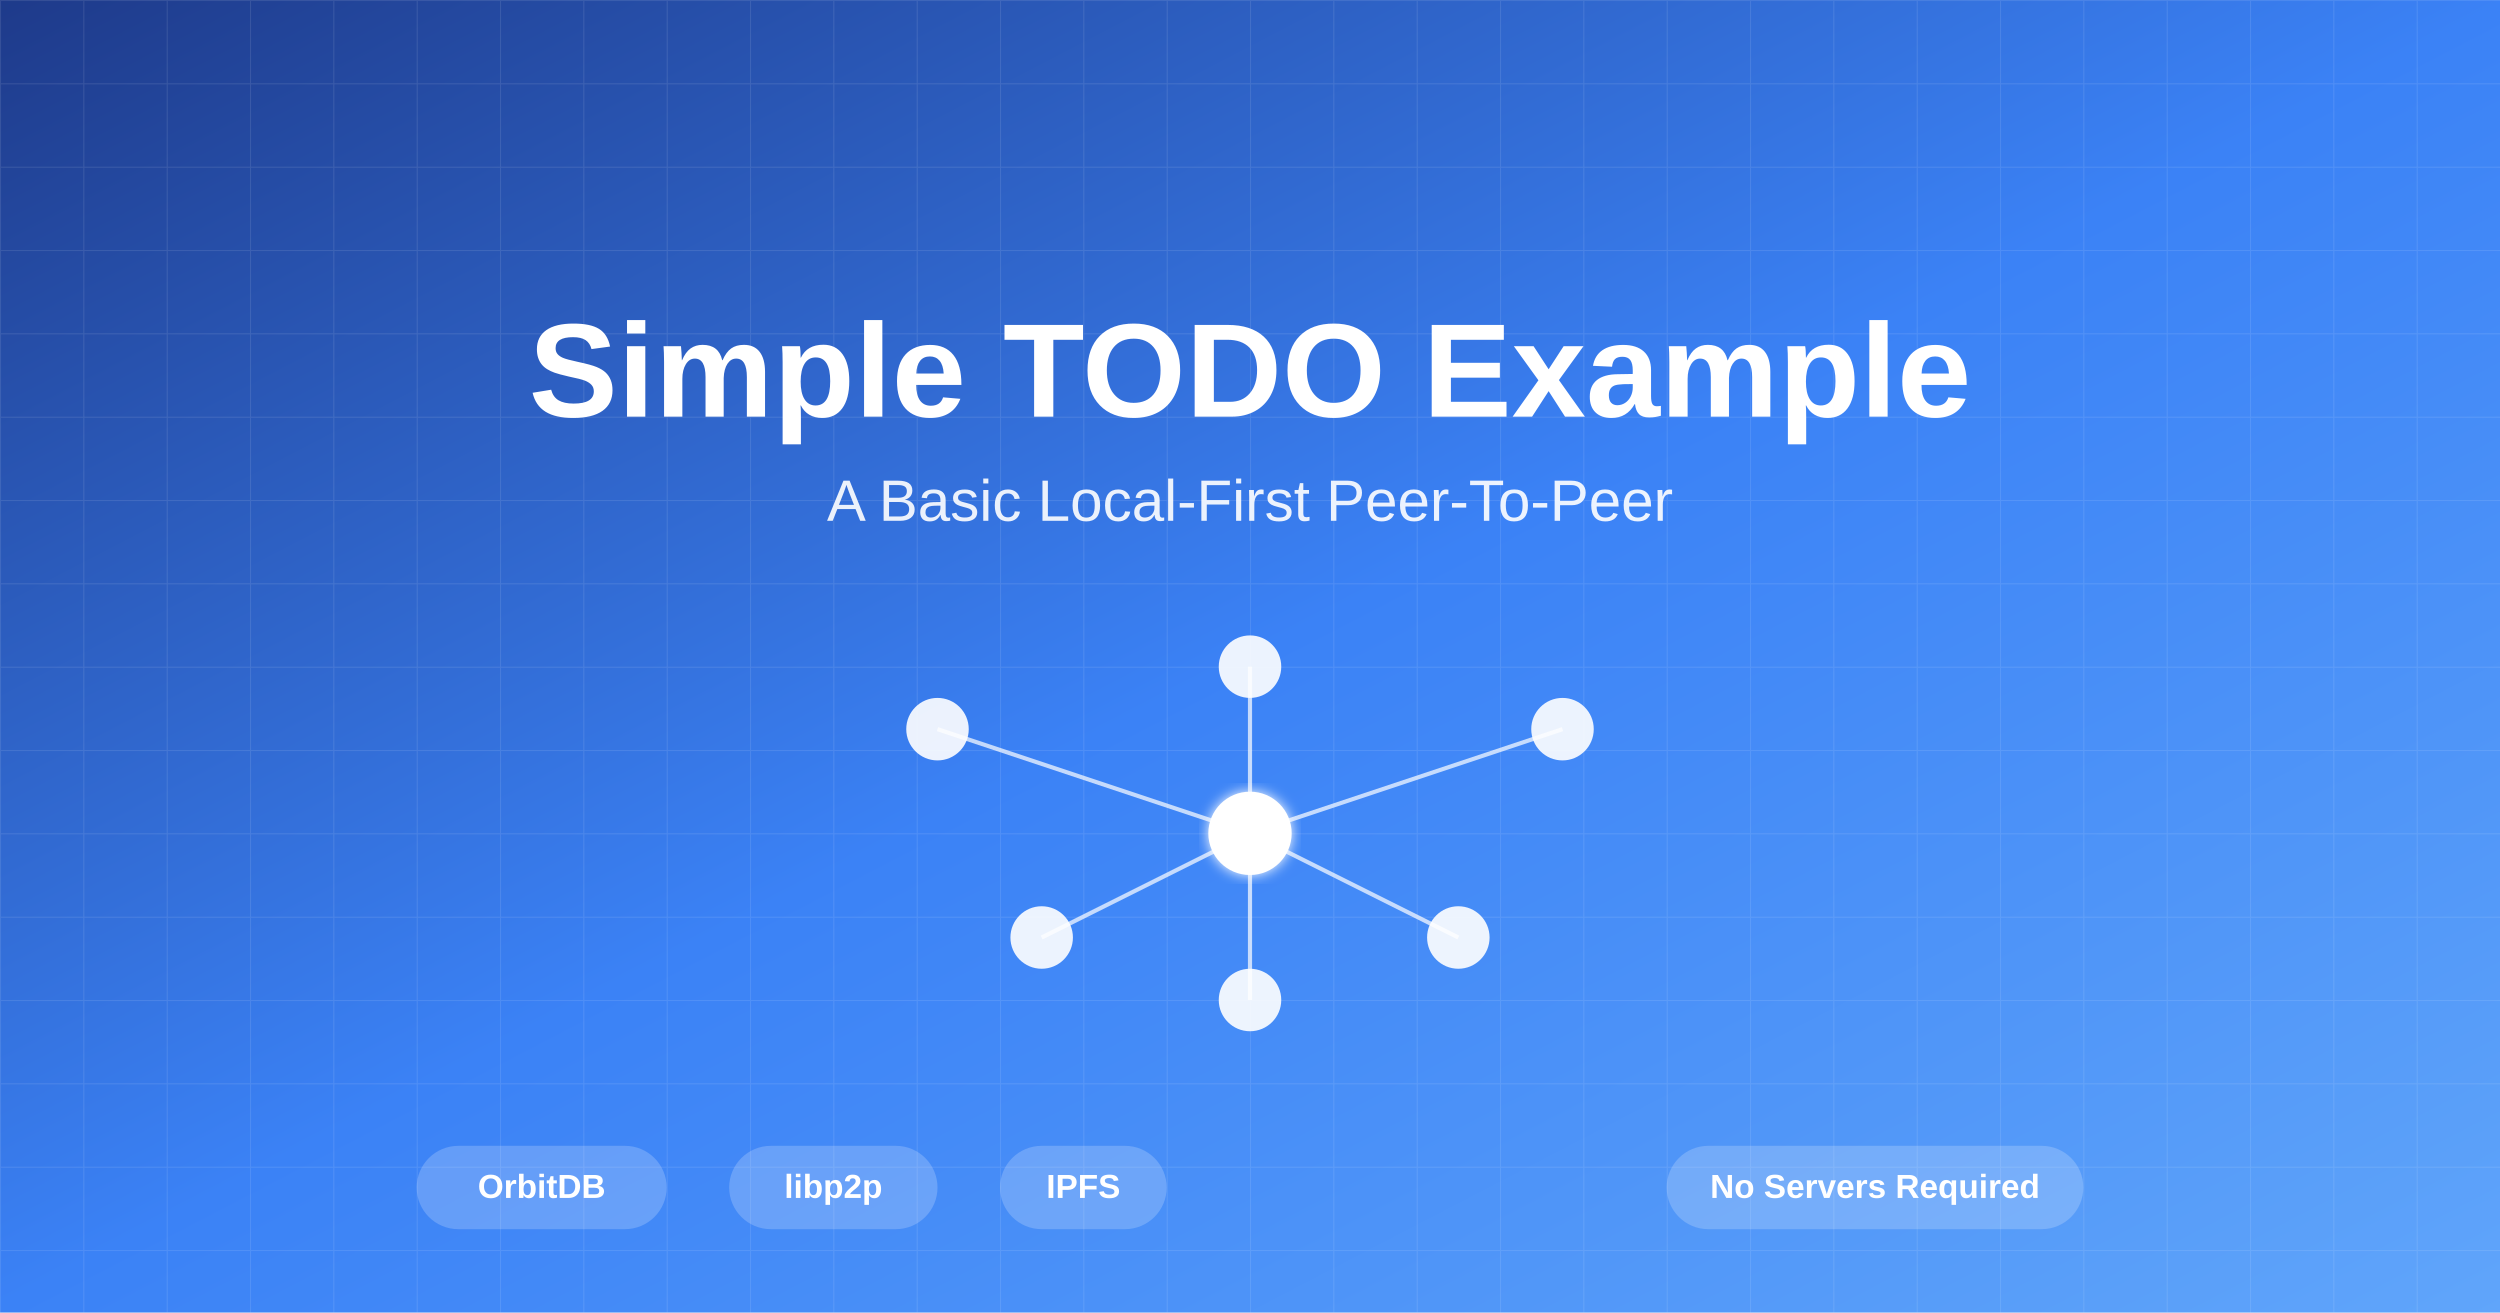
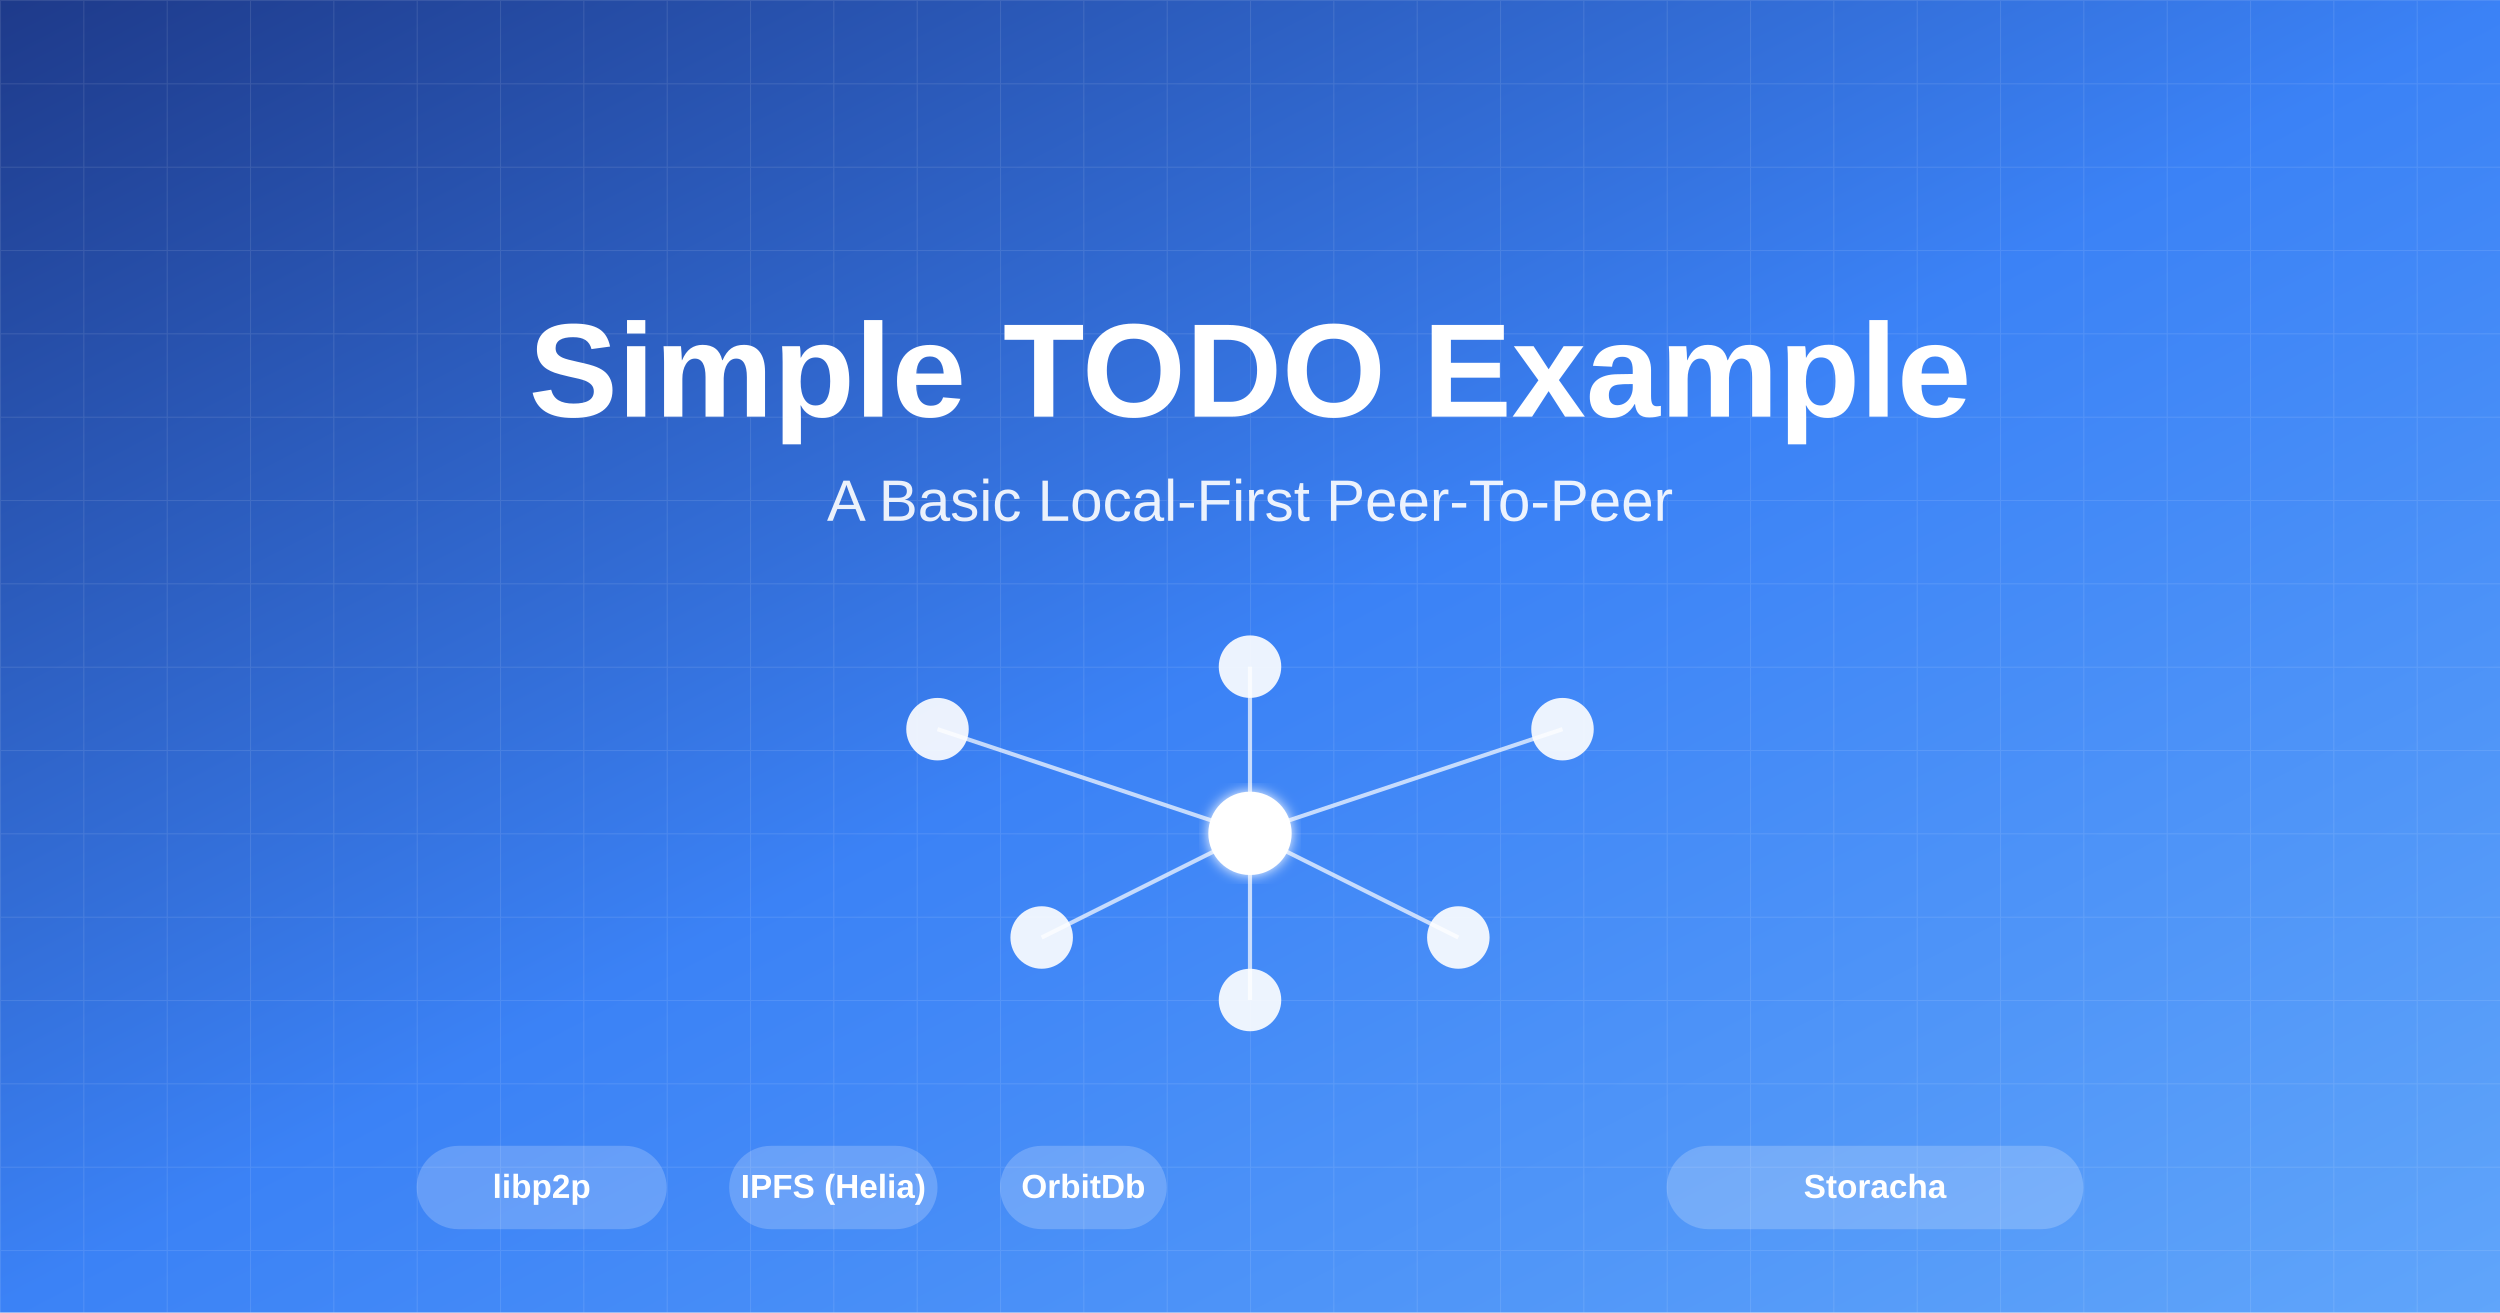
<svg xmlns="http://www.w3.org/2000/svg" viewBox="0 0 1200 630" width="1200" height="630">
  <defs>
    <linearGradient id="bgGradient" x1="0%" y1="0%" x2="100%" y2="100%">
      <stop offset="0%" style="stop-color:#1E3A8A;stop-opacity:1" />
      <stop offset="50%" style="stop-color:#3B82F6;stop-opacity:1" />
      <stop offset="100%" style="stop-color:#60A5FA;stop-opacity:1" />
    </linearGradient>
    <filter id="glow">
      <feGaussianBlur stdDeviation="3" result="coloredBlur" />
      <feMerge>
        <feMergeNode in="coloredBlur" />
        <feMergeNode in="SourceGraphic" />
      </feMerge>
    </filter>
  </defs>
  <rect width="1200" height="630" fill="url(#bgGradient)" />
  <defs>
    <pattern id="grid" width="40" height="40" patternUnits="userSpaceOnUse">
      <path d="M 40 0 L 0 0 0 40" fill="none" stroke="rgba(255,255,255,0.1)" stroke-width="1" />
    </pattern>
  </defs>
  <rect width="1200" height="630" fill="url(#grid)" />
  <text x="600" y="200" text-anchor="middle" fill="white" font-family="Arial, sans-serif" font-size="64" font-weight="bold">
    Simple TODO Example
  </text>
  <text x="600" y="250" text-anchor="middle" fill="rgba(255,255,255,0.9)" font-family="Arial, sans-serif" font-size="28">
    A Basic Local-First Peer-To-Peer 
  </text>
  <circle cx="600" cy="400" r="20" fill="white" filter="url(#glow)" />
  <circle cx="450" cy="350" r="15" fill="rgba(255,255,255,0.9)" />
  <circle cx="750" cy="350" r="15" fill="rgba(255,255,255,0.9)" />
  <circle cx="500" cy="450" r="15" fill="rgba(255,255,255,0.9)" />
  <circle cx="700" cy="450" r="15" fill="rgba(255,255,255,0.9)" />
  <circle cx="600" cy="320" r="15" fill="rgba(255,255,255,0.9)" />
  <circle cx="600" cy="480" r="15" fill="rgba(255,255,255,0.9)" />
  <line x1="600" y1="400" x2="450" y2="350" stroke="white" stroke-width="2" opacity="0.7" />
  <line x1="600" y1="400" x2="750" y2="350" stroke="white" stroke-width="2" opacity="0.7" />
  <line x1="600" y1="400" x2="500" y2="450" stroke="white" stroke-width="2" opacity="0.7" />
  <line x1="600" y1="400" x2="700" y2="450" stroke="white" stroke-width="2" opacity="0.7" />
  <line x1="600" y1="400" x2="600" y2="320" stroke="white" stroke-width="2" opacity="0.7" />
  <line x1="600" y1="400" x2="600" y2="480" stroke="white" stroke-width="2" opacity="0.7" />
  <rect x="200" y="550" width="120" height="40" rx="20" fill="rgba(255,255,255,0.2)" />
-   <text x="260" y="575" text-anchor="middle" fill="white" font-family="Arial, sans-serif" font-size="16" font-weight="bold">OrbitDB</text>
+   <text x="260" y="575" text-anchor="middle" fill="white" font-family="Arial, sans-serif" font-size="16" font-weight="bold">libp2p</text>
  <rect x="350" y="550" width="100" height="40" rx="20" fill="rgba(255,255,255,0.2)" />
-   <text x="400" y="575" text-anchor="middle" fill="white" font-family="Arial, sans-serif" font-size="16" font-weight="bold">libp2p</text>
+   <text x="400" y="575" text-anchor="middle" fill="white" font-family="Arial, sans-serif" font-size="16" font-weight="bold">IPFS (Helia)</text>
  <rect x="480" y="550" width="80" height="40" rx="20" fill="rgba(255,255,255,0.2)" />
-   <text x="520" y="575" text-anchor="middle" fill="white" font-family="Arial, sans-serif" font-size="16" font-weight="bold">IPFS</text>
+   <text x="520" y="575" text-anchor="middle" fill="white" font-family="Arial, sans-serif" font-size="16" font-weight="bold">OrbitDb</text>
  <rect x="800" y="550" width="200" height="40" rx="20" fill="rgba(255,255,255,0.2)" />
-   <text x="900" y="575" text-anchor="middle" fill="white" font-family="Arial, sans-serif" font-size="16" font-weight="bold">No Servers Required</text>
+   <text x="900" y="575" text-anchor="middle" fill="white" font-family="Arial, sans-serif" font-size="16" font-weight="bold">Storacha</text>
</svg>
